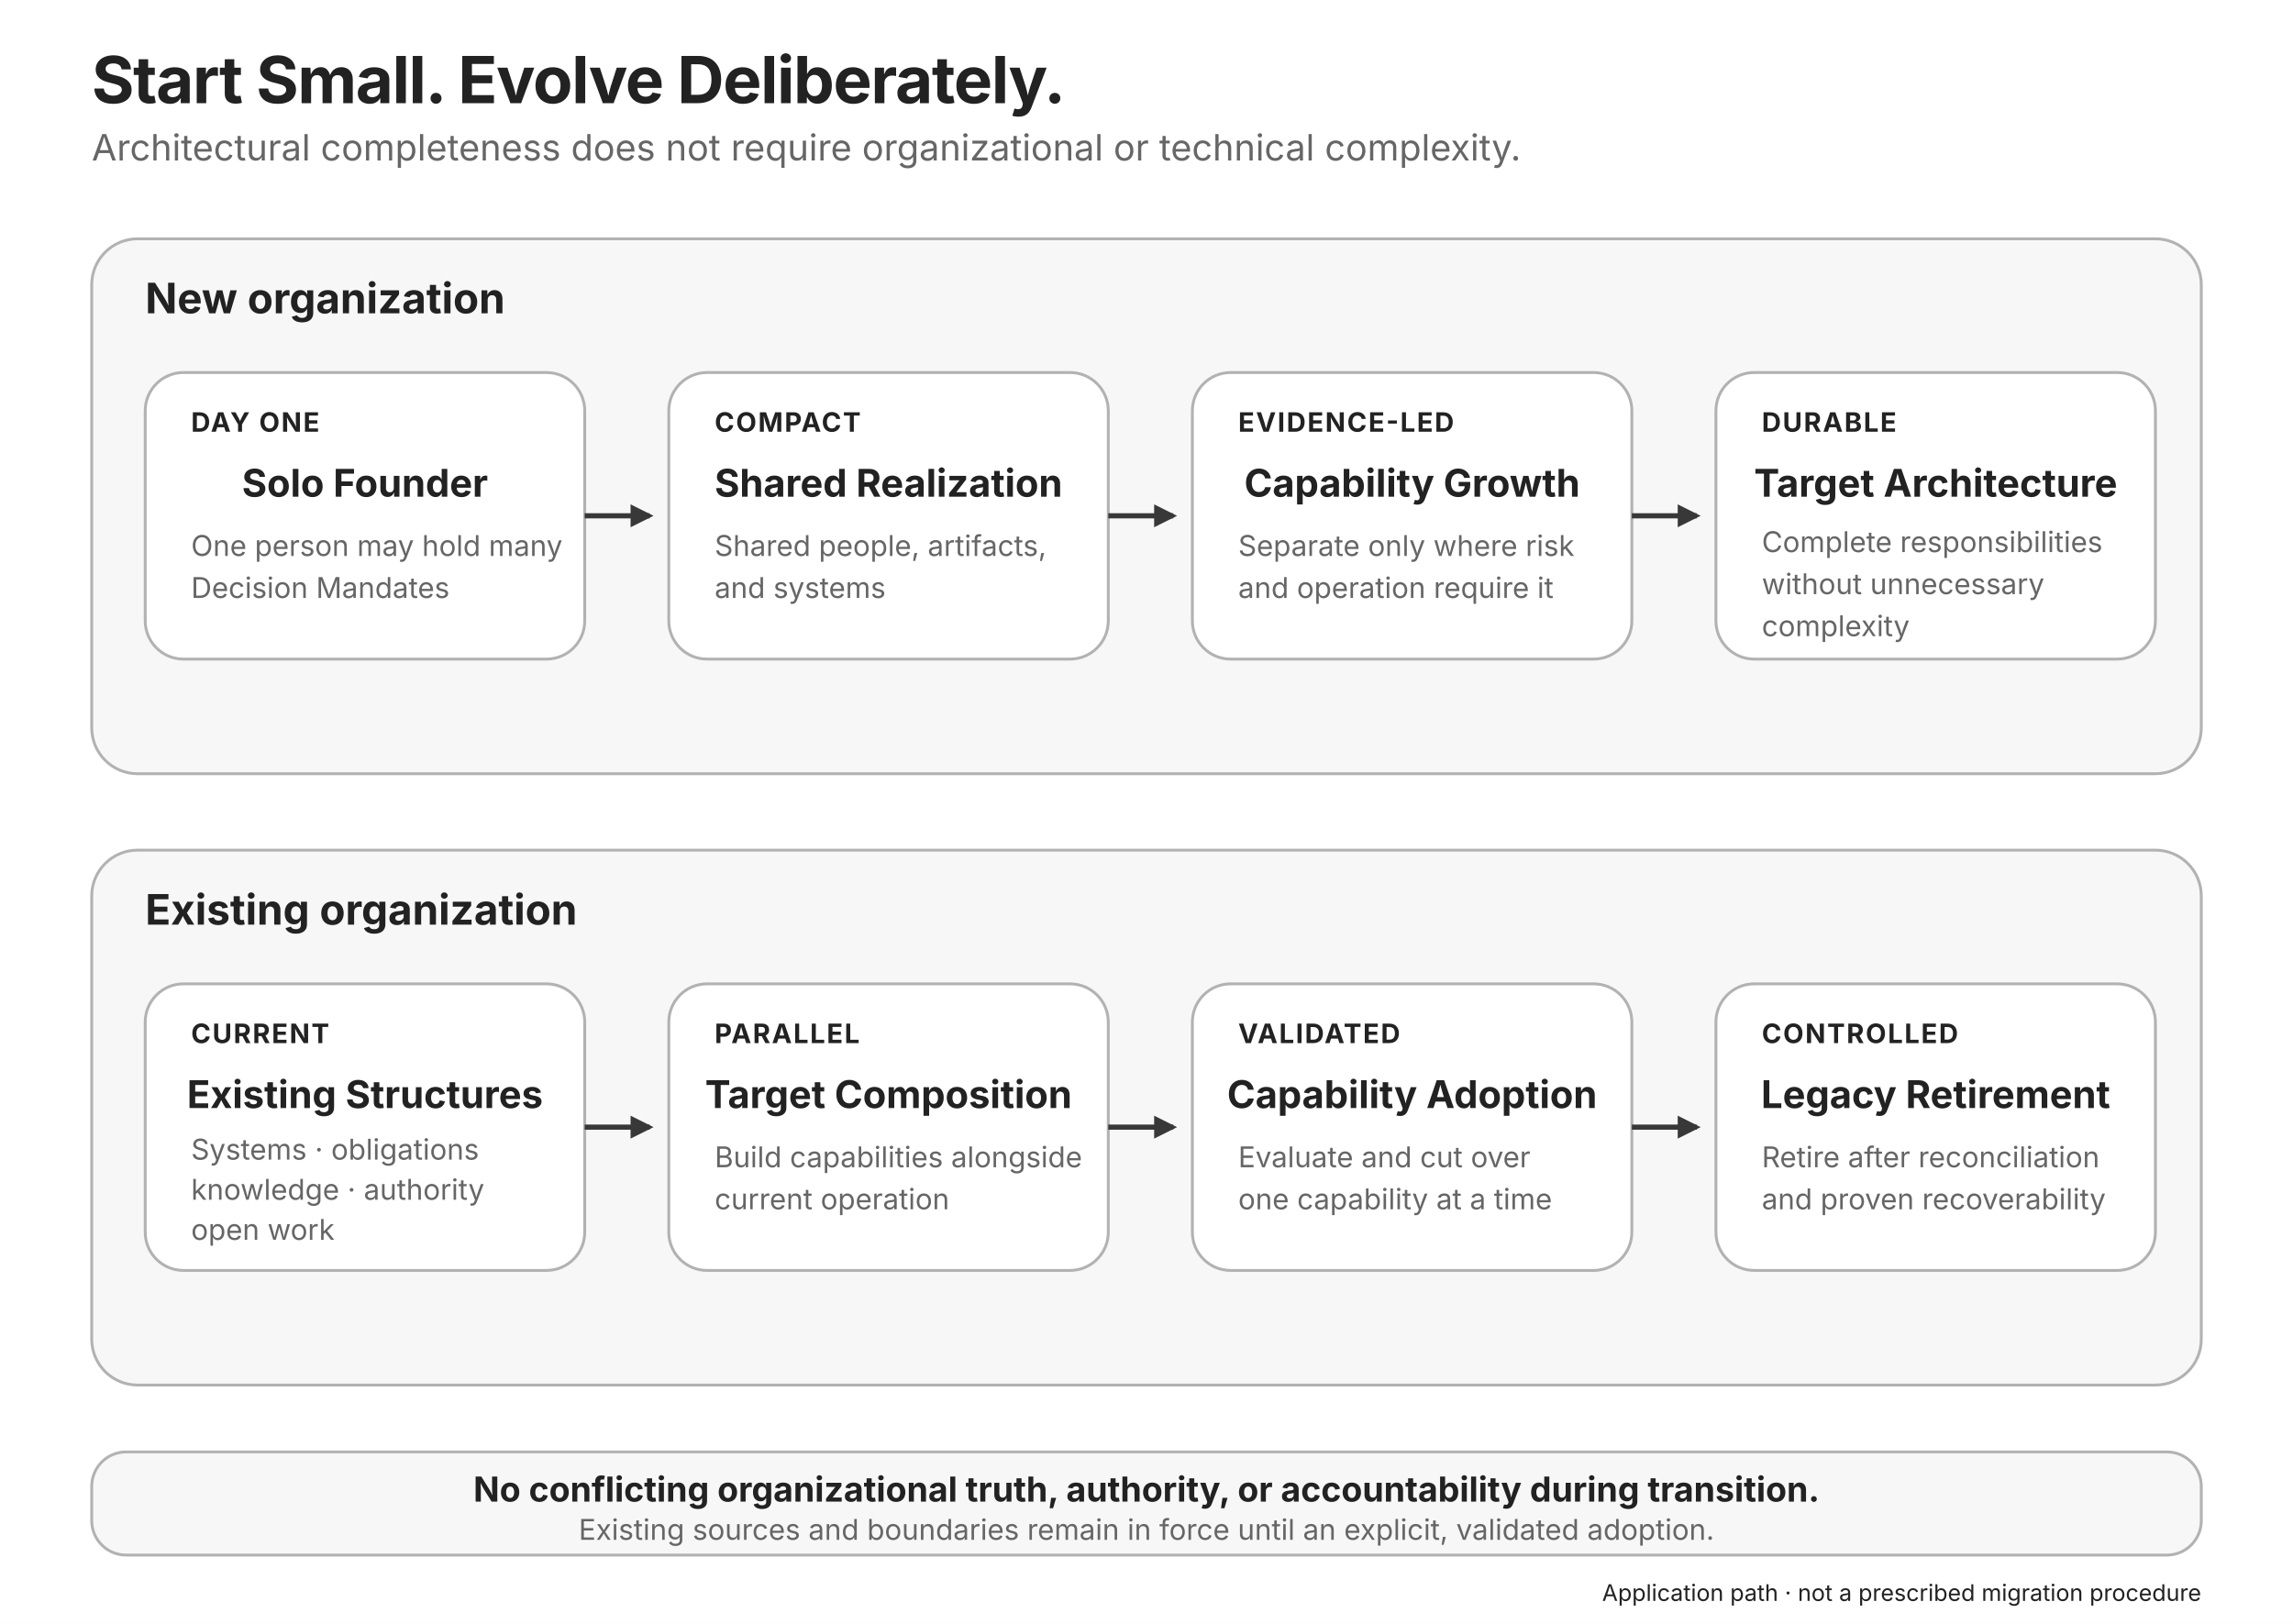
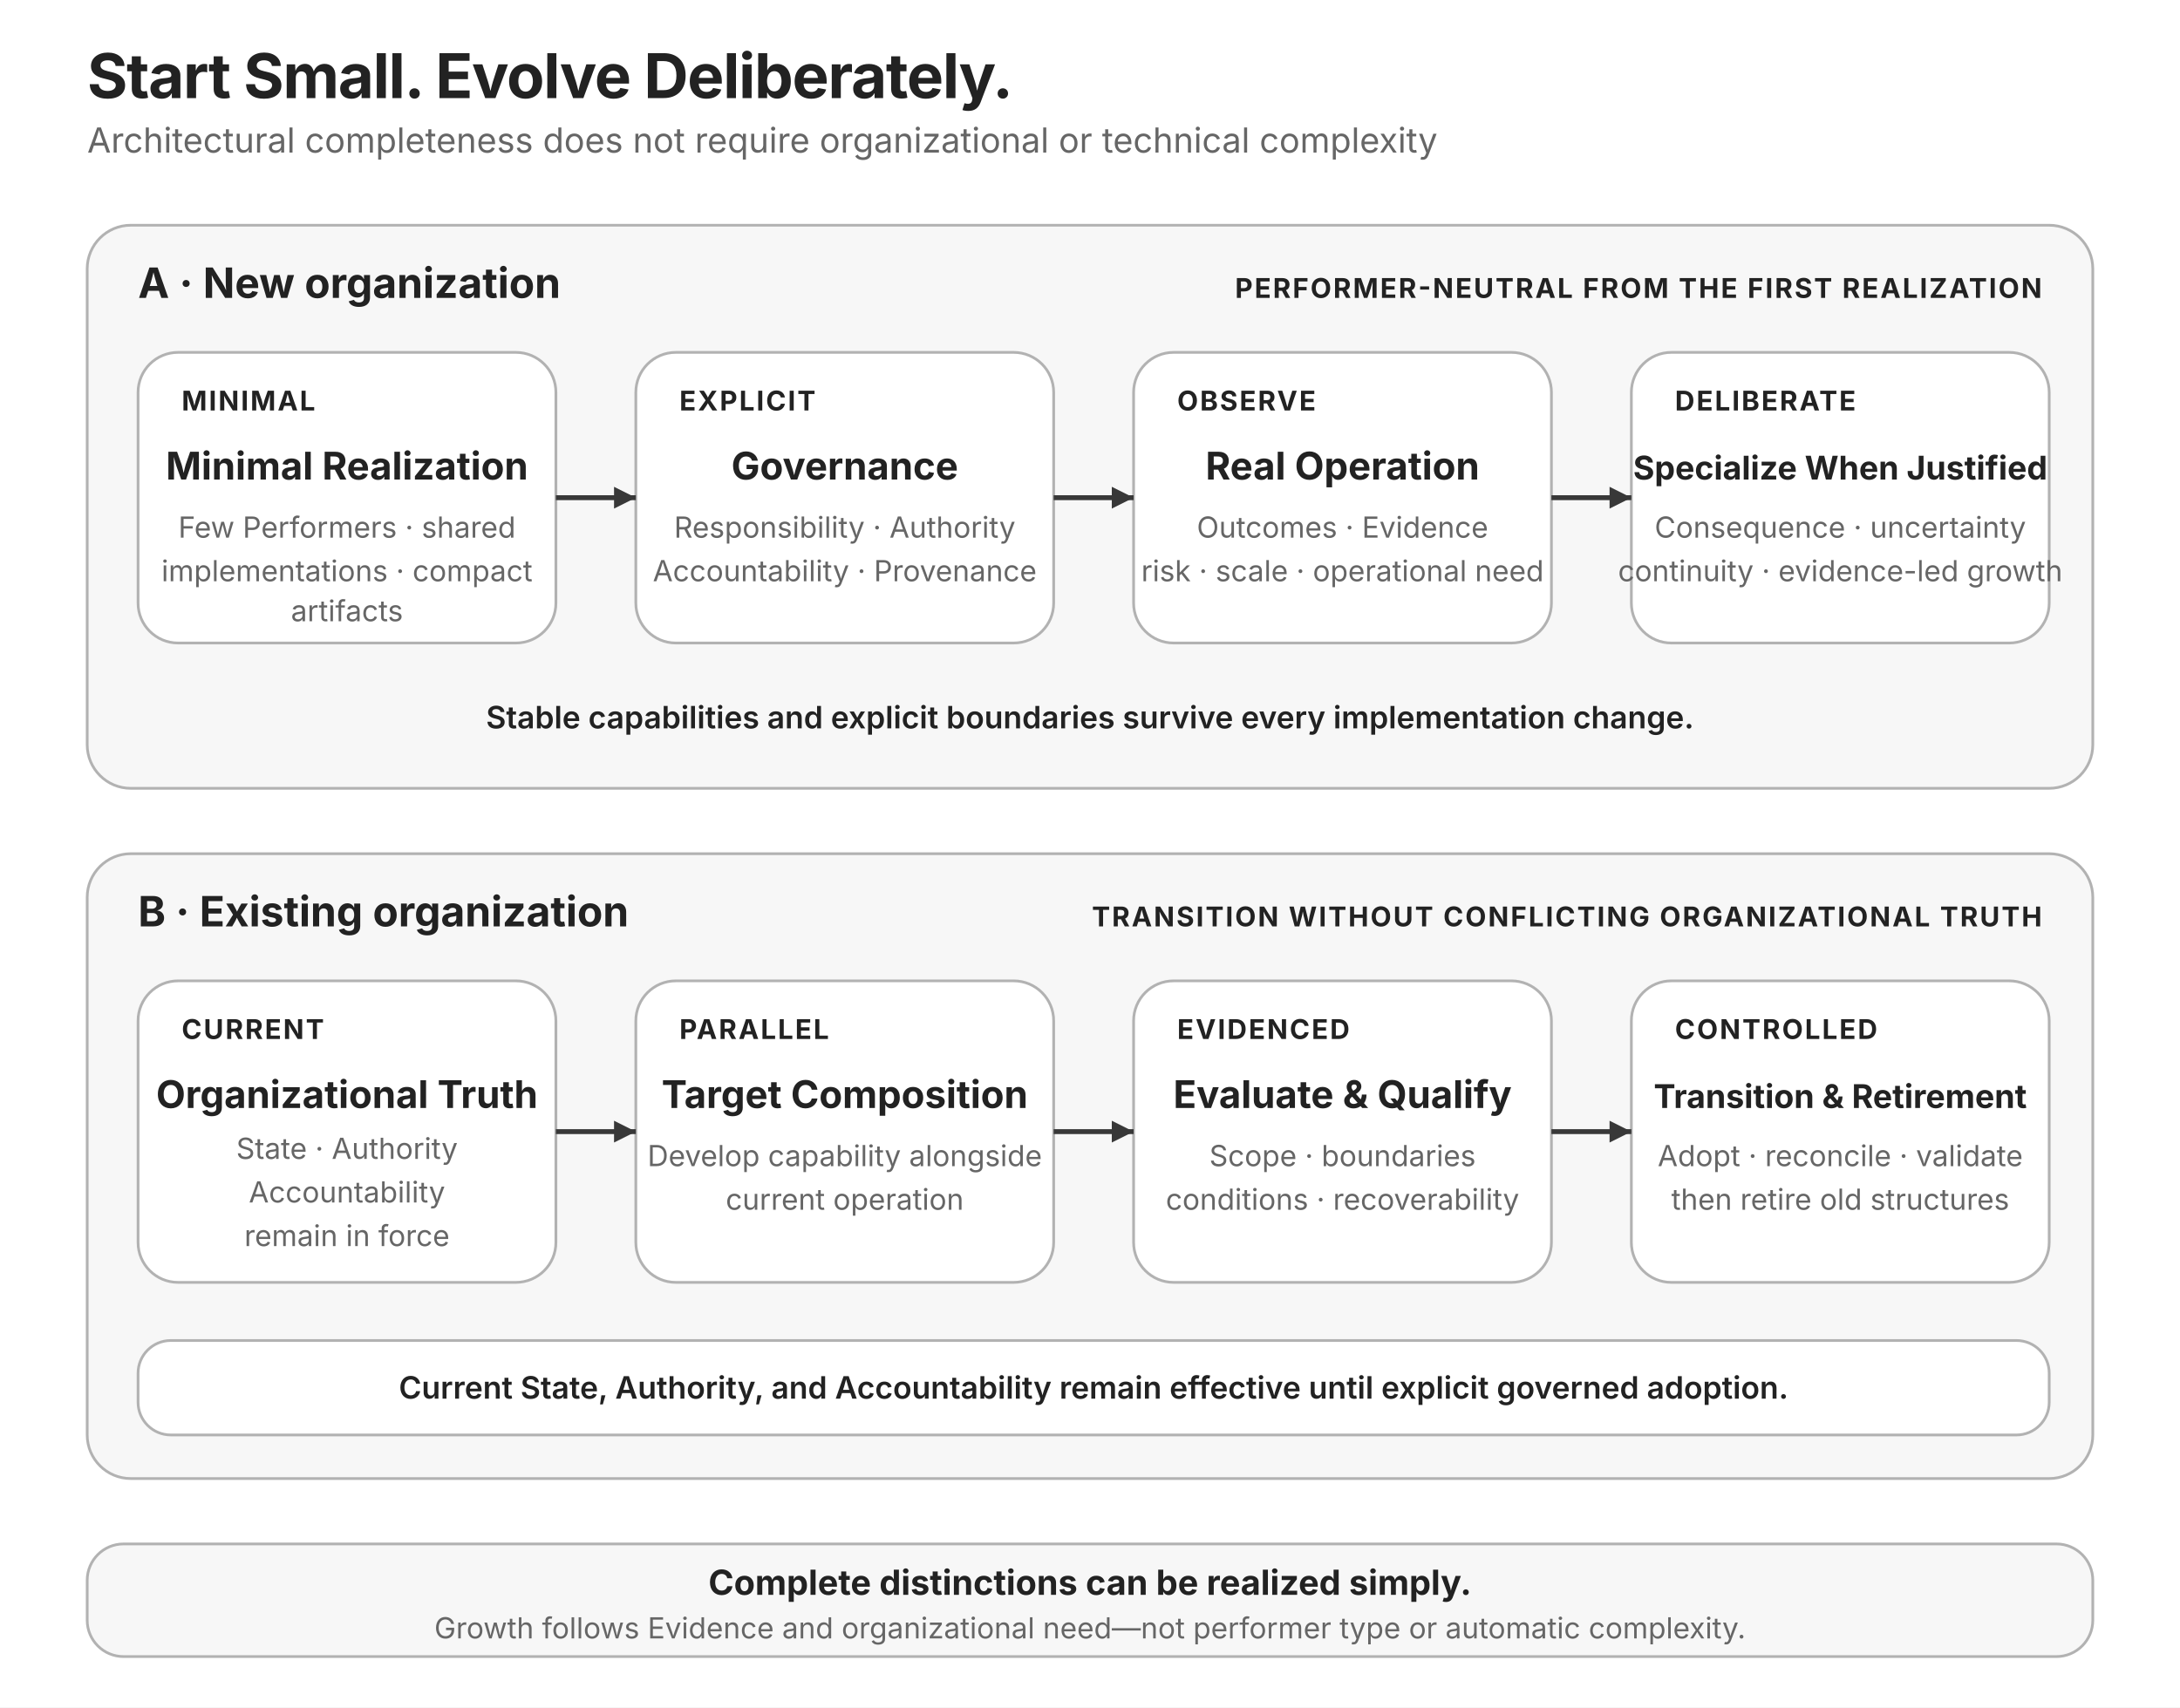
- <svg xmlns="http://www.w3.org/2000/svg" width="1200" height="850" viewBox="0 0 1200 850" role="img" aria-labelledby="title desc">
+ <svg xmlns="http://www.w3.org/2000/svg" width="1200" height="940" viewBox="0 0 1200 940" role="img" aria-labelledby="title desc">
  <defs>
-     <marker id="arrow" markerWidth="12" markerHeight="12" refX="10" refY="6" orient="auto" markerUnits="userSpaceOnUse">
+     <marker id="arrow" markerWidth="12" markerHeight="12" refX="12" refY="6" orient="auto" markerUnits="userSpaceOnUse">
      <path d="M0 0 L12 6 L0 12 Z" fill="#383838" />
    </marker>
    <style>
-       text{font-family:Inter,-apple-system,BlinkMacSystemFont,"Segoe UI",Helvetica,Arial,sans-serif;fill:#222222}.title{font-size:34px;font-weight:700;letter-spacing:-.6px}.subtitle{font-size:19px;fill:#666666}.lane-title{font-size:22px;font-weight:700}.kicker{font-size:14px;font-weight:700;letter-spacing:.8px}.node-title{font-size:20px;font-weight:700}.node-copy{font-size:15px;fill:#666666}.label{font-size:15px;font-weight:700;text-anchor:middle;fill:#666666}.principle{font-size:18px;font-weight:700;text-anchor:middle;fill:#222222}.principle-copy{font-size:15px;text-anchor:middle;fill:#222222}.flow{fill:none;stroke:#383838;stroke-width:2.7;marker-end:url(#arrow)}rect{fill:#f7f7f7!important;stroke:#b2b2b2!important}rect[fill="#fff"],rect[fill="#ffffff"]{fill:#fff!important}svg&gt;rect:first-of-type{fill:#fff!important;stroke:none!important}text{fill:#222!important}.subtitle,.node-copy,.principle-copy{fill:#666!important}.flow{stroke:#383838!important}marker path{fill:#383838!important}
+       text{font-family:Inter,-apple-system,BlinkMacSystemFont,"Segoe UI",Helvetica,Arial,sans-serif;fill:#222}.title{font-size:34px;font-weight:700;letter-spacing:-.6px}.subtitle{font-size:19px;fill:#666}.lane{fill:#f7f7f7;stroke:#b2b2b2;stroke-width:1.5}.card{fill:#fff;stroke:#b2b2b2;stroke-width:1.5}.lane-title{font-size:23px;font-weight:700}.kicker{font-size:15px;font-weight:700;letter-spacing:1px}.node-title{font-size:21px;font-weight:700;text-anchor:middle}.node-title-small{font-size:18px;font-weight:700;text-anchor:middle}.copy{font-size:16px;fill:#666;text-anchor:middle}.flow{fill:none;stroke:#383838;stroke-width:2.7;marker-end:url(#arrow)}.guard{font-size:17px;font-weight:600;text-anchor:middle}.principle{font-size:19px;font-weight:700;text-anchor:middle}.principle-copy{font-size:16px;fill:#666;text-anchor:middle}
    </style>
  </defs>
-   <rect width="1200" height="850" fill="#fff" stroke-width="1.5" />
+   <rect width="1200" height="940" fill="#fff" />
  <text class="title" x="48" y="54">Start Small. Evolve Deliberately.</text>
-   <text class="subtitle" x="48" y="84">Architectural completeness does not require organizational or technical complexity.</text>
-   <rect x="48" y="125" width="1104" height="280" rx="24" fill="#f7f7f7" stroke="#b2b2b2" stroke-width="1.5" />
-   <text class="lane-title" x="76" y="164" fill="#222222">New organization</text>
-   <rect x="76" y="195" width="230" height="150" rx="20" fill="#fff" stroke="#b2b2b2" stroke-width="1.5" />
-   <text class="kicker" x="100" y="226" fill="#222222">DAY ONE</text>
-   <text class="node-title" x="191" y="260" text-anchor="middle">Solo Founder</text>
-   <text class="node-copy" x="100" y="291">One person may hold many</text>
-   <text class="node-copy" x="100" y="313">Decision Mandates</text>
-   <rect x="350" y="195" width="230" height="150" rx="20" fill="#fff" stroke="#b2b2b2" stroke-width="1.5" />
-   <text class="kicker" x="374" y="226" fill="#222222">COMPACT</text>
-   <text class="node-title" x="465" y="260" text-anchor="middle">Shared Realization</text>
-   <text class="node-copy" x="374" y="291">Shared people, artifacts,</text>
-   <text class="node-copy" x="374" y="313">and systems</text>
-   <rect x="624" y="195" width="230" height="150" rx="20" fill="#fff" stroke="#b2b2b2" stroke-width="1.5" />
-   <text class="kicker" x="648" y="226" fill="#222222">EVIDENCE-LED</text>
-   <text class="node-title" x="739" y="260" text-anchor="middle">Capability Growth</text>
-   <text class="node-copy" x="648" y="291">Separate only where risk</text>
-   <text class="node-copy" x="648" y="313">and operation require it</text>
-   <rect x="898" y="195" width="230" height="150" rx="20" fill="#fff" stroke="#b2b2b2" stroke-width="1.5" />
-   <text class="kicker" x="922" y="226" fill="#222222">DURABLE</text>
-   <text class="node-title" x="1013" y="260" text-anchor="middle">Target Architecture</text>
-   <text class="node-copy" x="922" y="289">Complete responsibilities</text>
-   <text class="node-copy" x="922" y="311">without unnecessary</text>
-   <text class="node-copy" x="922" y="333">complexity</text>
-   <path class="flow" fill="none" stroke="#383838" stroke-width="2.7" marker-end="url(#arrow)" d="M306 270 H340" />
-   <path class="flow" fill="none" stroke="#383838" stroke-width="2.7" marker-end="url(#arrow)" d="M580 270 H614" />
-   <path class="flow" fill="none" stroke="#383838" stroke-width="2.7" marker-end="url(#arrow)" d="M854 270 H888" />
-   <rect x="48" y="445" width="1104" height="280" rx="24" fill="#f7f7f7" stroke="#b2b2b2" stroke-width="1.5" />
-   <text class="lane-title" x="76" y="484" fill="#222222">Existing organization</text>
-   <rect x="76" y="515" width="230" height="150" rx="20" fill="#fff" stroke="#b2b2b2" stroke-width="1.5" />
-   <text class="kicker" x="100" y="546" fill="#222222">CURRENT</text>
-   <text class="node-title" x="191" y="580" text-anchor="middle">Existing Structures</text>
-   <text class="node-copy" x="100" y="607">Systems · obligations</text>
-   <text class="node-copy" x="100" y="628">knowledge · authority</text>
-   <text class="node-copy" x="100" y="649">open work</text>
-   <rect x="350" y="515" width="230" height="150" rx="20" fill="#fff" stroke="#b2b2b2" stroke-width="1.5" />
-   <text class="kicker" x="374" y="546" fill="#222222">PARALLEL</text>
-   <text class="node-title" x="465" y="580" text-anchor="middle">Target Composition</text>
-   <text class="node-copy" x="374" y="611">Build capabilities alongside</text>
-   <text class="node-copy" x="374" y="633">current operation</text>
-   <rect x="624" y="515" width="230" height="150" rx="20" fill="#fff" stroke="#b2b2b2" stroke-width="1.5" />
-   <text class="kicker" x="648" y="546" fill="#222222">VALIDATED</text>
-   <text class="node-title" x="739" y="580" text-anchor="middle">Capability Adoption</text>
-   <text class="node-copy" x="648" y="611">Evaluate and cut over</text>
-   <text class="node-copy" x="648" y="633">one capability at a time</text>
-   <rect x="898" y="515" width="230" height="150" rx="20" fill="#fff" stroke="#b2b2b2" stroke-width="1.5" />
-   <text class="kicker" x="922" y="546" fill="#222222">CONTROLLED</text>
-   <text class="node-title" x="1013" y="580" text-anchor="middle">Legacy Retirement</text>
-   <text class="node-copy" x="922" y="611">Retire after reconciliation</text>
-   <text class="node-copy" x="922" y="633">and proven recoverability</text>
-   <path class="flow" fill="none" stroke="#383838" stroke-width="2.7" marker-end="url(#arrow)" d="M306 590 H340" />
-   <path class="flow" fill="none" stroke="#383838" stroke-width="2.7" marker-end="url(#arrow)" d="M580 590 H614" />
-   <path class="flow" fill="none" stroke="#383838" stroke-width="2.7" marker-end="url(#arrow)" d="M854 590 H888" />
-   <rect x="48" y="760" width="1104" height="54" rx="18" fill="#f7f7f7" stroke="#b2b2b2" stroke-width="1.5" />
-   <text class="principle" x="600" y="786">No conflicting organizational truth, authority, or accountability during transition.</text>
-   <text class="principle-copy" x="600" y="806">Existing sources and boundaries remain in force until an explicit, validated adoption.</text>
-   <text x="1152" y="838" text-anchor="end" font-size="12" fill="#666666">Application path · not a prescribed migration procedure</text>
+   <text class="subtitle" x="48" y="84">Architectural completeness does not require organizational or technical complexity</text>
+   <rect class="lane" x="48" y="124" width="1104" height="310" rx="24" />
+   <text class="lane-title" x="76" y="164">A · New organization</text>
+   <text class="kicker" x="1124" y="164" text-anchor="end">PERFORMER-NEUTRAL FROM THE FIRST REALIZATION</text>
+   <rect class="card" x="76" y="194" width="230" height="160" rx="22" />
+   <text class="kicker" x="100" y="226">MINIMAL</text>
+   <text class="node-title" x="191" y="264">Minimal Realization</text>
+   <text class="copy" x="191" y="296">Few Performers · shared</text>
+   <text class="copy" x="191" y="320">implementations · compact</text>
+   <text class="copy" x="191" y="342">artifacts</text>
+   <rect class="card" x="350" y="194" width="230" height="160" rx="22" />
+   <text class="kicker" x="374" y="226">EXPLICIT</text>
+   <text class="node-title" x="465" y="264">Governance</text>
+   <text class="copy" x="465" y="296">Responsibility · Authority</text>
+   <text class="copy" x="465" y="320">Accountability · Provenance</text>
+   <rect class="card" x="624" y="194" width="230" height="160" rx="22" />
+   <text class="kicker" x="648" y="226">OBSERVE</text>
+   <text class="node-title" x="739" y="264">Real Operation</text>
+   <text class="copy" x="739" y="296">Outcomes · Evidence</text>
+   <text class="copy" x="739" y="320">risk · scale · operational need</text>
+   <rect class="card" x="898" y="194" width="230" height="160" rx="22" />
+   <text class="kicker" x="922" y="226">DELIBERATE</text>
+   <text class="node-title-small" x="1013" y="264">Specialize When Justified</text>
+   <text class="copy" x="1013" y="296">Consequence · uncertainty</text>
+   <text class="copy" x="1013" y="320">continuity · evidence-led growth</text>
+   <path class="flow" d="M306 274 H350" />
+   <path class="flow" d="M580 274 H624" />
+   <path class="flow" d="M854 274 H898" />
+   <text class="guard" x="600" y="401">Stable capabilities and explicit boundaries survive every implementation change.</text>
+   <rect class="lane" x="48" y="470" width="1104" height="344" rx="24" />
+   <text class="lane-title" x="76" y="510">B · Existing organization</text>
+   <text class="kicker" x="1124" y="510" text-anchor="end">TRANSITION WITHOUT CONFLICTING ORGANIZATIONAL TRUTH</text>
+   <rect class="card" x="76" y="540" width="230" height="166" rx="22" />
+   <text class="kicker" x="100" y="572">CURRENT</text>
+   <text class="node-title" x="191" y="610">Organizational Truth</text>
+   <text class="copy" x="191" y="638">State · Authority</text>
+   <text class="copy" x="191" y="662">Accountability</text>
+   <text class="copy" x="191" y="686">remain in force</text>
+   <rect class="card" x="350" y="540" width="230" height="166" rx="22" />
+   <text class="kicker" x="374" y="572">PARALLEL</text>
+   <text class="node-title" x="465" y="610">Target Composition</text>
+   <text class="copy" x="465" y="642">Develop capability alongside</text>
+   <text class="copy" x="465" y="666">current operation</text>
+   <rect class="card" x="624" y="540" width="230" height="166" rx="22" />
+   <text class="kicker" x="648" y="572">EVIDENCED</text>
+   <text class="node-title" x="739" y="610">Evaluate &amp; Qualify</text>
+   <text class="copy" x="739" y="642">Scope · boundaries</text>
+   <text class="copy" x="739" y="666">conditions · recoverability</text>
+   <rect class="card" x="898" y="540" width="230" height="166" rx="22" />
+   <text class="kicker" x="922" y="572">CONTROLLED</text>
+   <text class="node-title-small" x="1013" y="610">Transition &amp; Retirement</text>
+   <text class="copy" x="1013" y="642">Adopt · reconcile · validate</text>
+   <text class="copy" x="1013" y="666">then retire old structures</text>
+   <path class="flow" d="M306 623 H350" />
+   <path class="flow" d="M580 623 H624" />
+   <path class="flow" d="M854 623 H898" />
+   <rect class="card" x="76" y="738" width="1052" height="52" rx="18" />
+   <text class="guard" x="602" y="770">Current State, Authority, and Accountability remain effective until explicit governed adoption.</text>
+   <rect class="lane" x="48" y="850" width="1104" height="62" rx="20" />
+   <text class="principle" x="600" y="878">Complete distinctions can be realized simply.</text>
+   <text class="principle-copy" x="600" y="902">Growth follows Evidence and organizational need—not performer type or automatic complexity.</text>
</svg>
